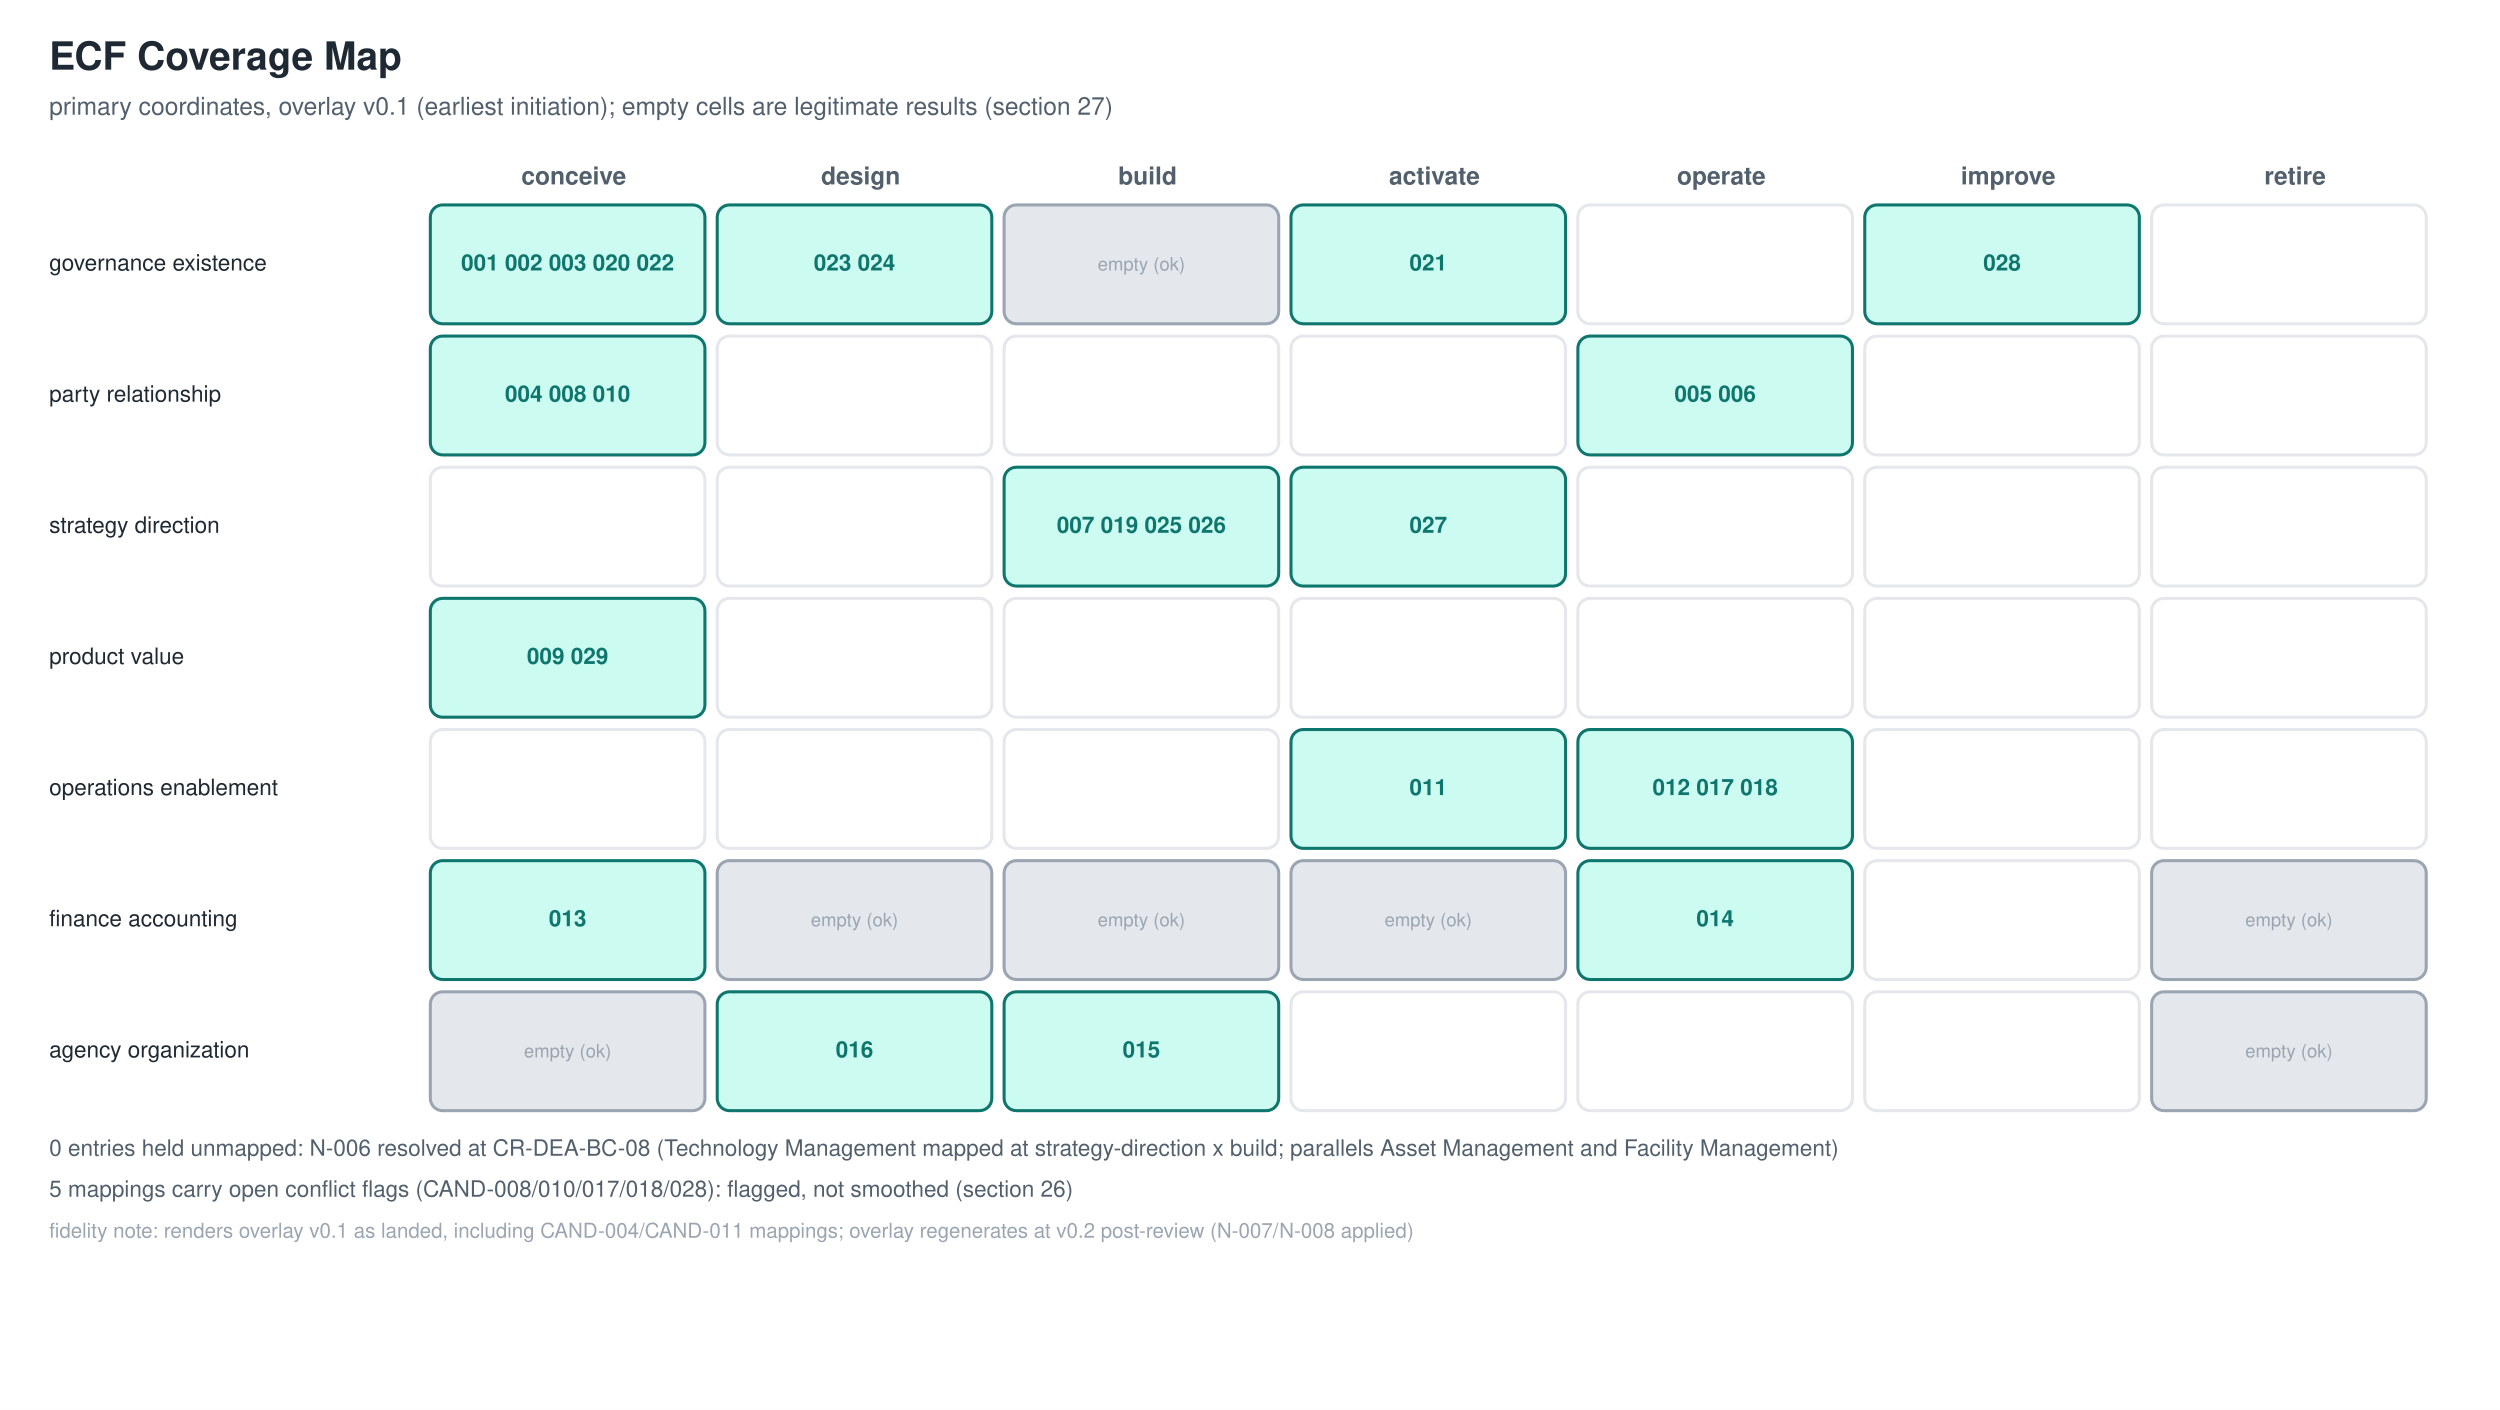
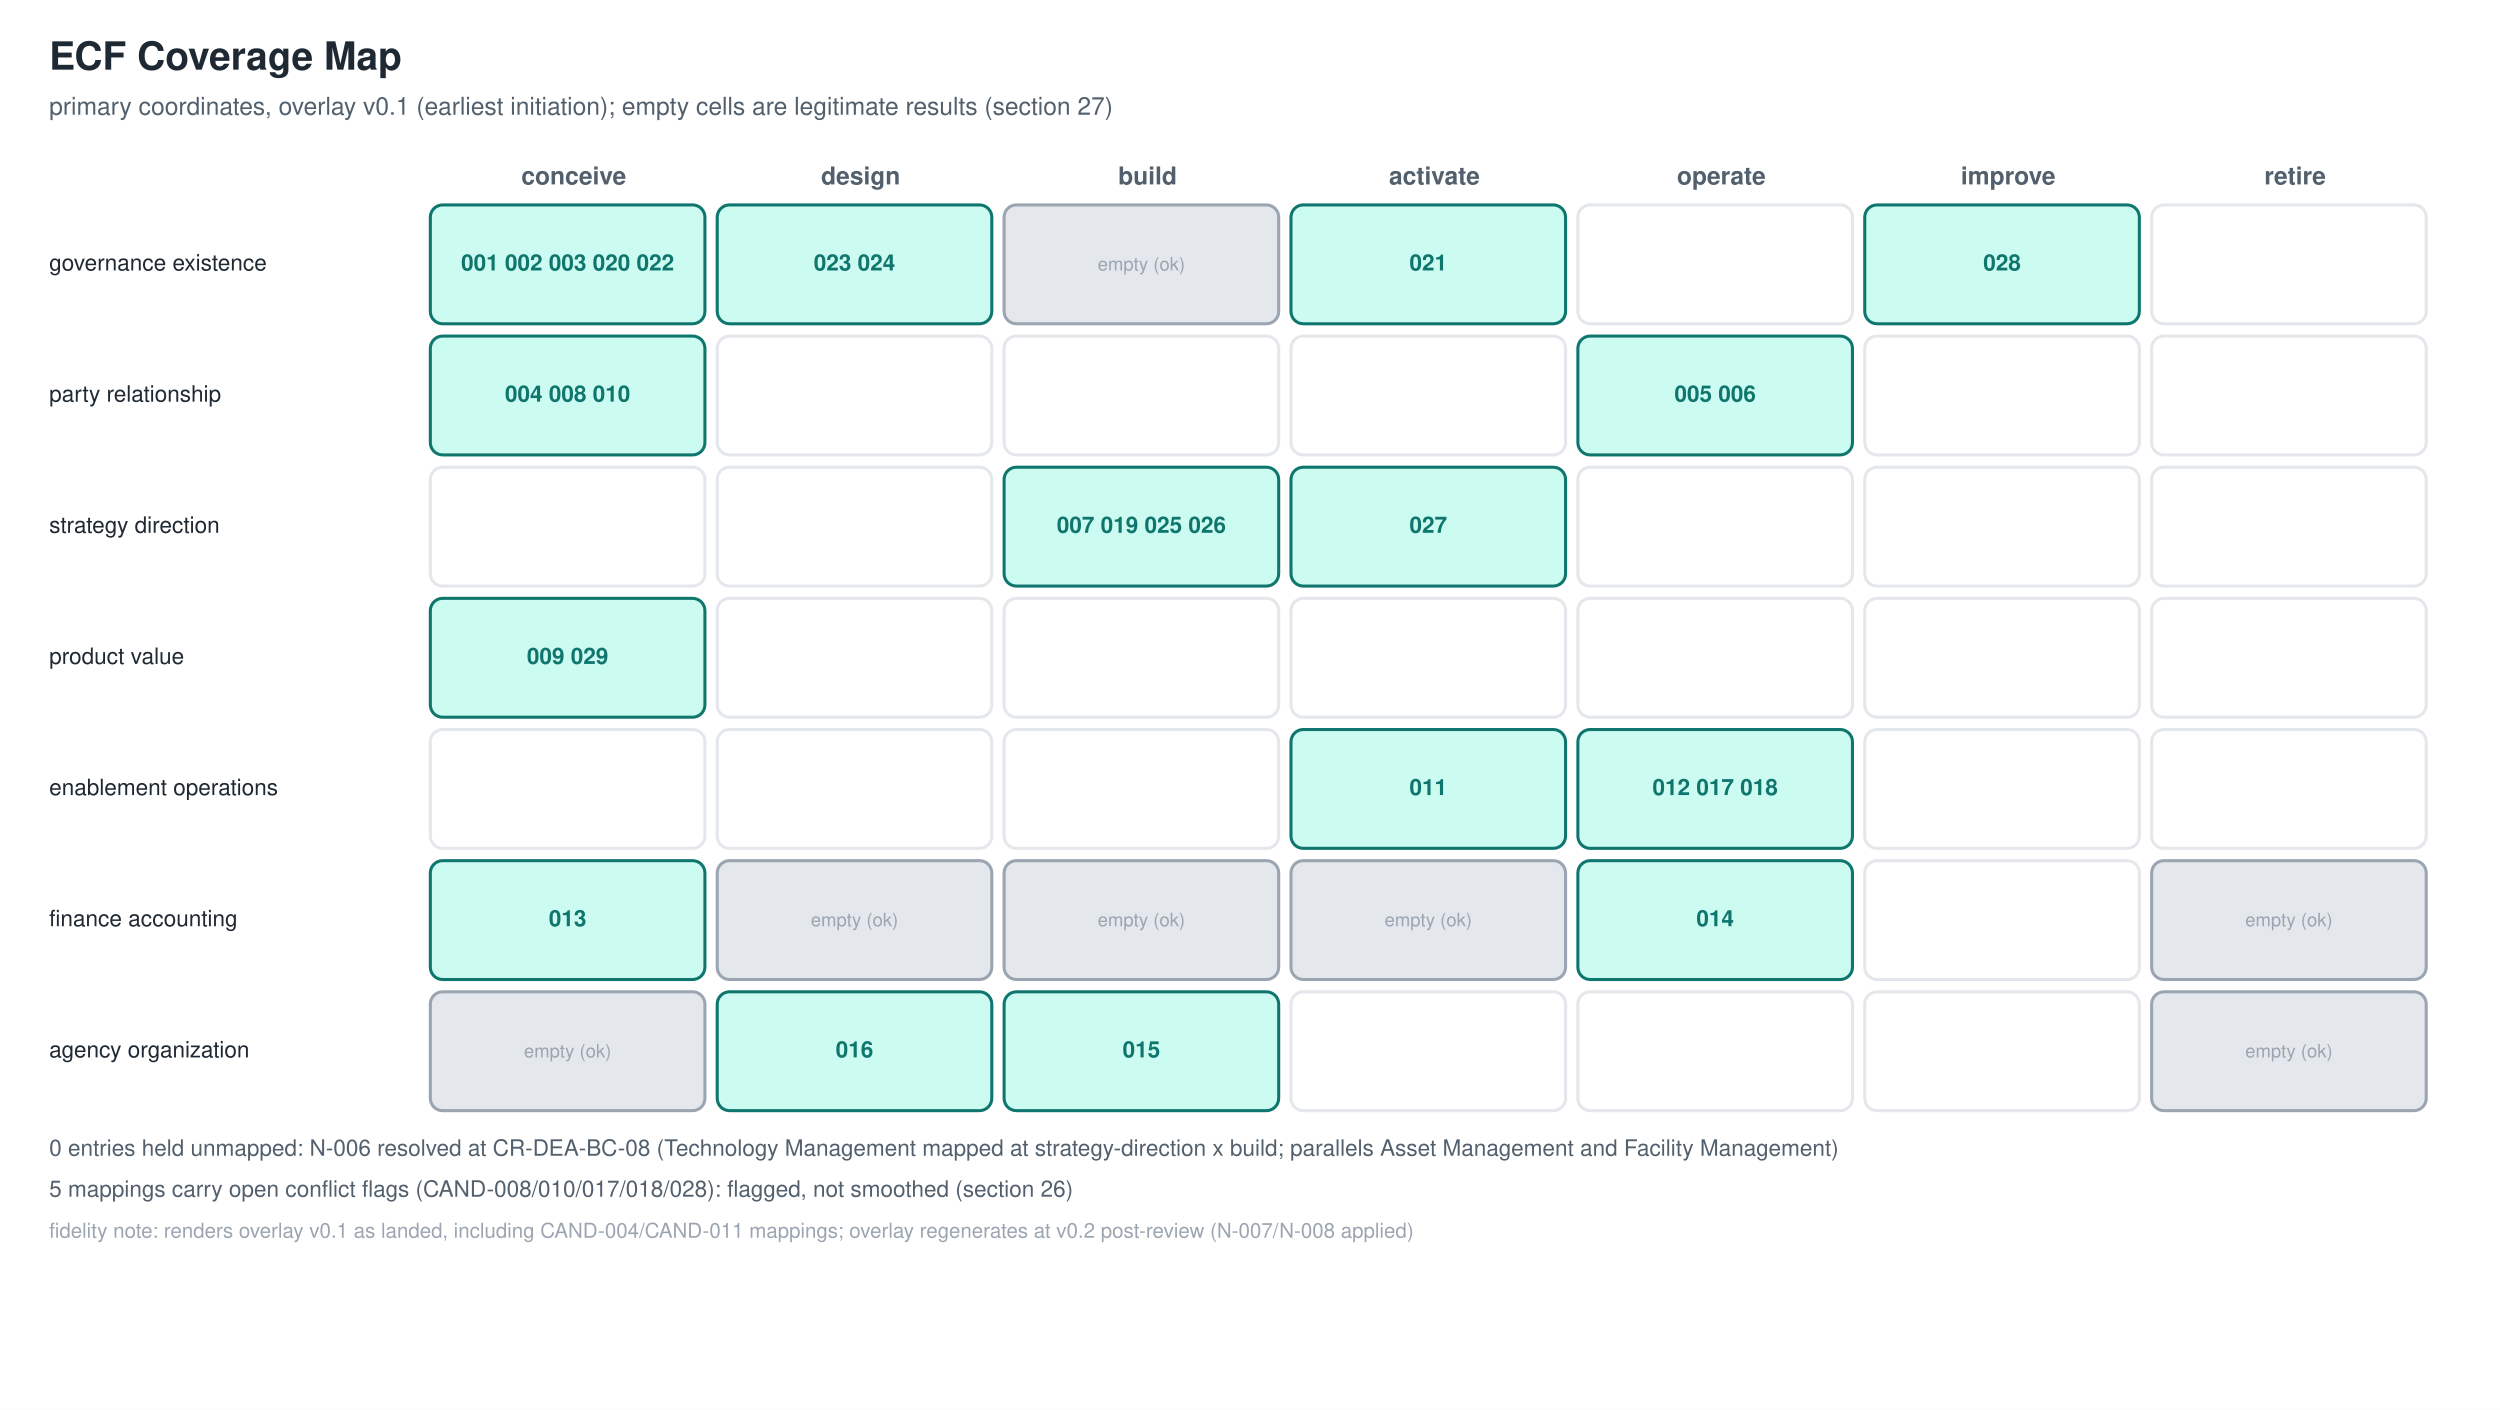
<svg xmlns="http://www.w3.org/2000/svg" width="1220" height="688" viewBox="0 0 1220 688">
  <rect width="1220" height="688" fill="#ffffff" />
  <text x="24" y="34" font-family="Helvetica,Arial,sans-serif" font-size="19" fill="#1f2933" text-anchor="start" font-weight="600">ECF Coverage Map</text>
  <text x="24" y="56" font-family="Helvetica,Arial,sans-serif" font-size="12" fill="#52606d" text-anchor="start">primary coordinates, overlay v0.1 (earliest initiation); empty cells are legitimate results (section 27)</text>
  <text x="280.0" y="90" font-family="Helvetica,Arial,sans-serif" font-size="12" fill="#52606d" text-anchor="middle" font-weight="600">conceive</text>
  <text x="420.0" y="90" font-family="Helvetica,Arial,sans-serif" font-size="12" fill="#52606d" text-anchor="middle" font-weight="600">design</text>
  <text x="560.0" y="90" font-family="Helvetica,Arial,sans-serif" font-size="12" fill="#52606d" text-anchor="middle" font-weight="600">build</text>
  <text x="700.0" y="90" font-family="Helvetica,Arial,sans-serif" font-size="12" fill="#52606d" text-anchor="middle" font-weight="600">activate</text>
  <text x="840.0" y="90" font-family="Helvetica,Arial,sans-serif" font-size="12" fill="#52606d" text-anchor="middle" font-weight="600">operate</text>
  <text x="980.0" y="90" font-family="Helvetica,Arial,sans-serif" font-size="12" fill="#52606d" text-anchor="middle" font-weight="600">improve</text>
  <text x="1120.0" y="90" font-family="Helvetica,Arial,sans-serif" font-size="12" fill="#52606d" text-anchor="middle" font-weight="600">retire</text>
  <text x="24" y="132.0" font-family="Helvetica,Arial,sans-serif" font-size="11" fill="#1f2933" text-anchor="start">governance existence</text>
  <rect x="210" y="100" width="134" height="58" rx="6" fill="#ccfbf1" stroke="#0f766e" stroke-width="1.5" />
  <text x="277.0" y="132.0" font-family="Helvetica,Arial,sans-serif" font-size="11" fill="#0f766e" text-anchor="middle" font-weight="600">001 002 003 020 022</text>
  <rect x="350" y="100" width="134" height="58" rx="6" fill="#ccfbf1" stroke="#0f766e" stroke-width="1.5" />
  <text x="417.0" y="132.0" font-family="Helvetica,Arial,sans-serif" font-size="11" fill="#0f766e" text-anchor="middle" font-weight="600">023 024</text>
  <rect x="490" y="100" width="134" height="58" rx="6" fill="#e4e7eb" stroke="#9aa5b1" stroke-width="1.5" />
  <text x="557.0" y="132.0" font-family="Helvetica,Arial,sans-serif" font-size="9" fill="#9aa5b1" text-anchor="middle">empty (ok)</text>
  <rect x="630" y="100" width="134" height="58" rx="6" fill="#ccfbf1" stroke="#0f766e" stroke-width="1.5" />
  <text x="697.0" y="132.0" font-family="Helvetica,Arial,sans-serif" font-size="11" fill="#0f766e" text-anchor="middle" font-weight="600">021</text>
  <rect x="770" y="100" width="134" height="58" rx="6" fill="#ffffff" stroke="#e4e7eb" stroke-width="1.5" />
  <rect x="910" y="100" width="134" height="58" rx="6" fill="#ccfbf1" stroke="#0f766e" stroke-width="1.5" />
  <text x="977.0" y="132.0" font-family="Helvetica,Arial,sans-serif" font-size="11" fill="#0f766e" text-anchor="middle" font-weight="600">028</text>
  <rect x="1050" y="100" width="134" height="58" rx="6" fill="#ffffff" stroke="#e4e7eb" stroke-width="1.5" />
  <text x="24" y="196.0" font-family="Helvetica,Arial,sans-serif" font-size="11" fill="#1f2933" text-anchor="start">party relationship</text>
  <rect x="210" y="164" width="134" height="58" rx="6" fill="#ccfbf1" stroke="#0f766e" stroke-width="1.5" />
  <text x="277.0" y="196.0" font-family="Helvetica,Arial,sans-serif" font-size="11" fill="#0f766e" text-anchor="middle" font-weight="600">004 008 010</text>
  <rect x="350" y="164" width="134" height="58" rx="6" fill="#ffffff" stroke="#e4e7eb" stroke-width="1.5" />
  <rect x="490" y="164" width="134" height="58" rx="6" fill="#ffffff" stroke="#e4e7eb" stroke-width="1.5" />
  <rect x="630" y="164" width="134" height="58" rx="6" fill="#ffffff" stroke="#e4e7eb" stroke-width="1.5" />
  <rect x="770" y="164" width="134" height="58" rx="6" fill="#ccfbf1" stroke="#0f766e" stroke-width="1.5" />
  <text x="837.0" y="196.0" font-family="Helvetica,Arial,sans-serif" font-size="11" fill="#0f766e" text-anchor="middle" font-weight="600">005 006</text>
  <rect x="910" y="164" width="134" height="58" rx="6" fill="#ffffff" stroke="#e4e7eb" stroke-width="1.5" />
  <rect x="1050" y="164" width="134" height="58" rx="6" fill="#ffffff" stroke="#e4e7eb" stroke-width="1.5" />
  <text x="24" y="260.0" font-family="Helvetica,Arial,sans-serif" font-size="11" fill="#1f2933" text-anchor="start">strategy direction</text>
  <rect x="210" y="228" width="134" height="58" rx="6" fill="#ffffff" stroke="#e4e7eb" stroke-width="1.5" />
  <rect x="350" y="228" width="134" height="58" rx="6" fill="#ffffff" stroke="#e4e7eb" stroke-width="1.5" />
  <rect x="490" y="228" width="134" height="58" rx="6" fill="#ccfbf1" stroke="#0f766e" stroke-width="1.5" />
  <text x="557.0" y="260.0" font-family="Helvetica,Arial,sans-serif" font-size="11" fill="#0f766e" text-anchor="middle" font-weight="600">007 019 025 026</text>
  <rect x="630" y="228" width="134" height="58" rx="6" fill="#ccfbf1" stroke="#0f766e" stroke-width="1.5" />
  <text x="697.0" y="260.0" font-family="Helvetica,Arial,sans-serif" font-size="11" fill="#0f766e" text-anchor="middle" font-weight="600">027</text>
  <rect x="770" y="228" width="134" height="58" rx="6" fill="#ffffff" stroke="#e4e7eb" stroke-width="1.5" />
  <rect x="910" y="228" width="134" height="58" rx="6" fill="#ffffff" stroke="#e4e7eb" stroke-width="1.5" />
  <rect x="1050" y="228" width="134" height="58" rx="6" fill="#ffffff" stroke="#e4e7eb" stroke-width="1.5" />
  <text x="24" y="324.0" font-family="Helvetica,Arial,sans-serif" font-size="11" fill="#1f2933" text-anchor="start">product value</text>
  <rect x="210" y="292" width="134" height="58" rx="6" fill="#ccfbf1" stroke="#0f766e" stroke-width="1.5" />
  <text x="277.0" y="324.0" font-family="Helvetica,Arial,sans-serif" font-size="11" fill="#0f766e" text-anchor="middle" font-weight="600">009 029</text>
  <rect x="350" y="292" width="134" height="58" rx="6" fill="#ffffff" stroke="#e4e7eb" stroke-width="1.5" />
  <rect x="490" y="292" width="134" height="58" rx="6" fill="#ffffff" stroke="#e4e7eb" stroke-width="1.5" />
  <rect x="630" y="292" width="134" height="58" rx="6" fill="#ffffff" stroke="#e4e7eb" stroke-width="1.5" />
  <rect x="770" y="292" width="134" height="58" rx="6" fill="#ffffff" stroke="#e4e7eb" stroke-width="1.5" />
  <rect x="910" y="292" width="134" height="58" rx="6" fill="#ffffff" stroke="#e4e7eb" stroke-width="1.5" />
  <rect x="1050" y="292" width="134" height="58" rx="6" fill="#ffffff" stroke="#e4e7eb" stroke-width="1.5" />
-   <text x="24" y="388.0" font-family="Helvetica,Arial,sans-serif" font-size="11" fill="#1f2933" text-anchor="start">operations enablement</text>
+   <text x="24" y="388.0" font-family="Helvetica,Arial,sans-serif" font-size="11" fill="#1f2933" text-anchor="start">enablement operations</text>
  <rect x="210" y="356" width="134" height="58" rx="6" fill="#ffffff" stroke="#e4e7eb" stroke-width="1.5" />
  <rect x="350" y="356" width="134" height="58" rx="6" fill="#ffffff" stroke="#e4e7eb" stroke-width="1.5" />
  <rect x="490" y="356" width="134" height="58" rx="6" fill="#ffffff" stroke="#e4e7eb" stroke-width="1.5" />
  <rect x="630" y="356" width="134" height="58" rx="6" fill="#ccfbf1" stroke="#0f766e" stroke-width="1.5" />
  <text x="697.0" y="388.0" font-family="Helvetica,Arial,sans-serif" font-size="11" fill="#0f766e" text-anchor="middle" font-weight="600">011</text>
  <rect x="770" y="356" width="134" height="58" rx="6" fill="#ccfbf1" stroke="#0f766e" stroke-width="1.5" />
  <text x="837.0" y="388.0" font-family="Helvetica,Arial,sans-serif" font-size="11" fill="#0f766e" text-anchor="middle" font-weight="600">012 017 018</text>
  <rect x="910" y="356" width="134" height="58" rx="6" fill="#ffffff" stroke="#e4e7eb" stroke-width="1.5" />
  <rect x="1050" y="356" width="134" height="58" rx="6" fill="#ffffff" stroke="#e4e7eb" stroke-width="1.5" />
  <text x="24" y="452.0" font-family="Helvetica,Arial,sans-serif" font-size="11" fill="#1f2933" text-anchor="start">finance accounting</text>
  <rect x="210" y="420" width="134" height="58" rx="6" fill="#ccfbf1" stroke="#0f766e" stroke-width="1.5" />
  <text x="277.0" y="452.0" font-family="Helvetica,Arial,sans-serif" font-size="11" fill="#0f766e" text-anchor="middle" font-weight="600">013</text>
  <rect x="350" y="420" width="134" height="58" rx="6" fill="#e4e7eb" stroke="#9aa5b1" stroke-width="1.5" />
  <text x="417.0" y="452.0" font-family="Helvetica,Arial,sans-serif" font-size="9" fill="#9aa5b1" text-anchor="middle">empty (ok)</text>
  <rect x="490" y="420" width="134" height="58" rx="6" fill="#e4e7eb" stroke="#9aa5b1" stroke-width="1.5" />
  <text x="557.0" y="452.0" font-family="Helvetica,Arial,sans-serif" font-size="9" fill="#9aa5b1" text-anchor="middle">empty (ok)</text>
  <rect x="630" y="420" width="134" height="58" rx="6" fill="#e4e7eb" stroke="#9aa5b1" stroke-width="1.5" />
  <text x="697.0" y="452.0" font-family="Helvetica,Arial,sans-serif" font-size="9" fill="#9aa5b1" text-anchor="middle">empty (ok)</text>
  <rect x="770" y="420" width="134" height="58" rx="6" fill="#ccfbf1" stroke="#0f766e" stroke-width="1.5" />
  <text x="837.0" y="452.0" font-family="Helvetica,Arial,sans-serif" font-size="11" fill="#0f766e" text-anchor="middle" font-weight="600">014</text>
  <rect x="910" y="420" width="134" height="58" rx="6" fill="#ffffff" stroke="#e4e7eb" stroke-width="1.5" />
  <rect x="1050" y="420" width="134" height="58" rx="6" fill="#e4e7eb" stroke="#9aa5b1" stroke-width="1.5" />
  <text x="1117.0" y="452.0" font-family="Helvetica,Arial,sans-serif" font-size="9" fill="#9aa5b1" text-anchor="middle">empty (ok)</text>
  <text x="24" y="516.0" font-family="Helvetica,Arial,sans-serif" font-size="11" fill="#1f2933" text-anchor="start">agency organization</text>
  <rect x="210" y="484" width="134" height="58" rx="6" fill="#e4e7eb" stroke="#9aa5b1" stroke-width="1.5" />
  <text x="277.0" y="516.0" font-family="Helvetica,Arial,sans-serif" font-size="9" fill="#9aa5b1" text-anchor="middle">empty (ok)</text>
  <rect x="350" y="484" width="134" height="58" rx="6" fill="#ccfbf1" stroke="#0f766e" stroke-width="1.5" />
  <text x="417.0" y="516.0" font-family="Helvetica,Arial,sans-serif" font-size="11" fill="#0f766e" text-anchor="middle" font-weight="600">016</text>
  <rect x="490" y="484" width="134" height="58" rx="6" fill="#ccfbf1" stroke="#0f766e" stroke-width="1.5" />
  <text x="557.0" y="516.0" font-family="Helvetica,Arial,sans-serif" font-size="11" fill="#0f766e" text-anchor="middle" font-weight="600">015</text>
  <rect x="630" y="484" width="134" height="58" rx="6" fill="#ffffff" stroke="#e4e7eb" stroke-width="1.5" />
  <rect x="770" y="484" width="134" height="58" rx="6" fill="#ffffff" stroke="#e4e7eb" stroke-width="1.5" />
  <rect x="910" y="484" width="134" height="58" rx="6" fill="#ffffff" stroke="#e4e7eb" stroke-width="1.5" />
  <rect x="1050" y="484" width="134" height="58" rx="6" fill="#e4e7eb" stroke="#9aa5b1" stroke-width="1.5" />
  <text x="1117.0" y="516.0" font-family="Helvetica,Arial,sans-serif" font-size="9" fill="#9aa5b1" text-anchor="middle">empty (ok)</text>
  <text x="24" y="564" font-family="Helvetica,Arial,sans-serif" font-size="11" fill="#52606d" text-anchor="start">0 entries held unmapped: N-006 resolved at CR-DEA-BC-08 (Technology Management mapped at strategy-direction x build; parallels Asset Management and Facility Management)</text>
  <text x="24" y="584" font-family="Helvetica,Arial,sans-serif" font-size="11" fill="#52606d" text-anchor="start">5 mappings carry open conflict flags (CAND-008/010/017/018/028): flagged, not smoothed (section 26)</text>
  <text x="24" y="604" font-family="Helvetica,Arial,sans-serif" font-size="10" fill="#9aa5b1" text-anchor="start">fidelity note: renders overlay v0.1 as landed, including CAND-004/CAND-011 mappings; overlay regenerates at v0.2 post-review (N-007/N-008 applied)</text>
</svg>
